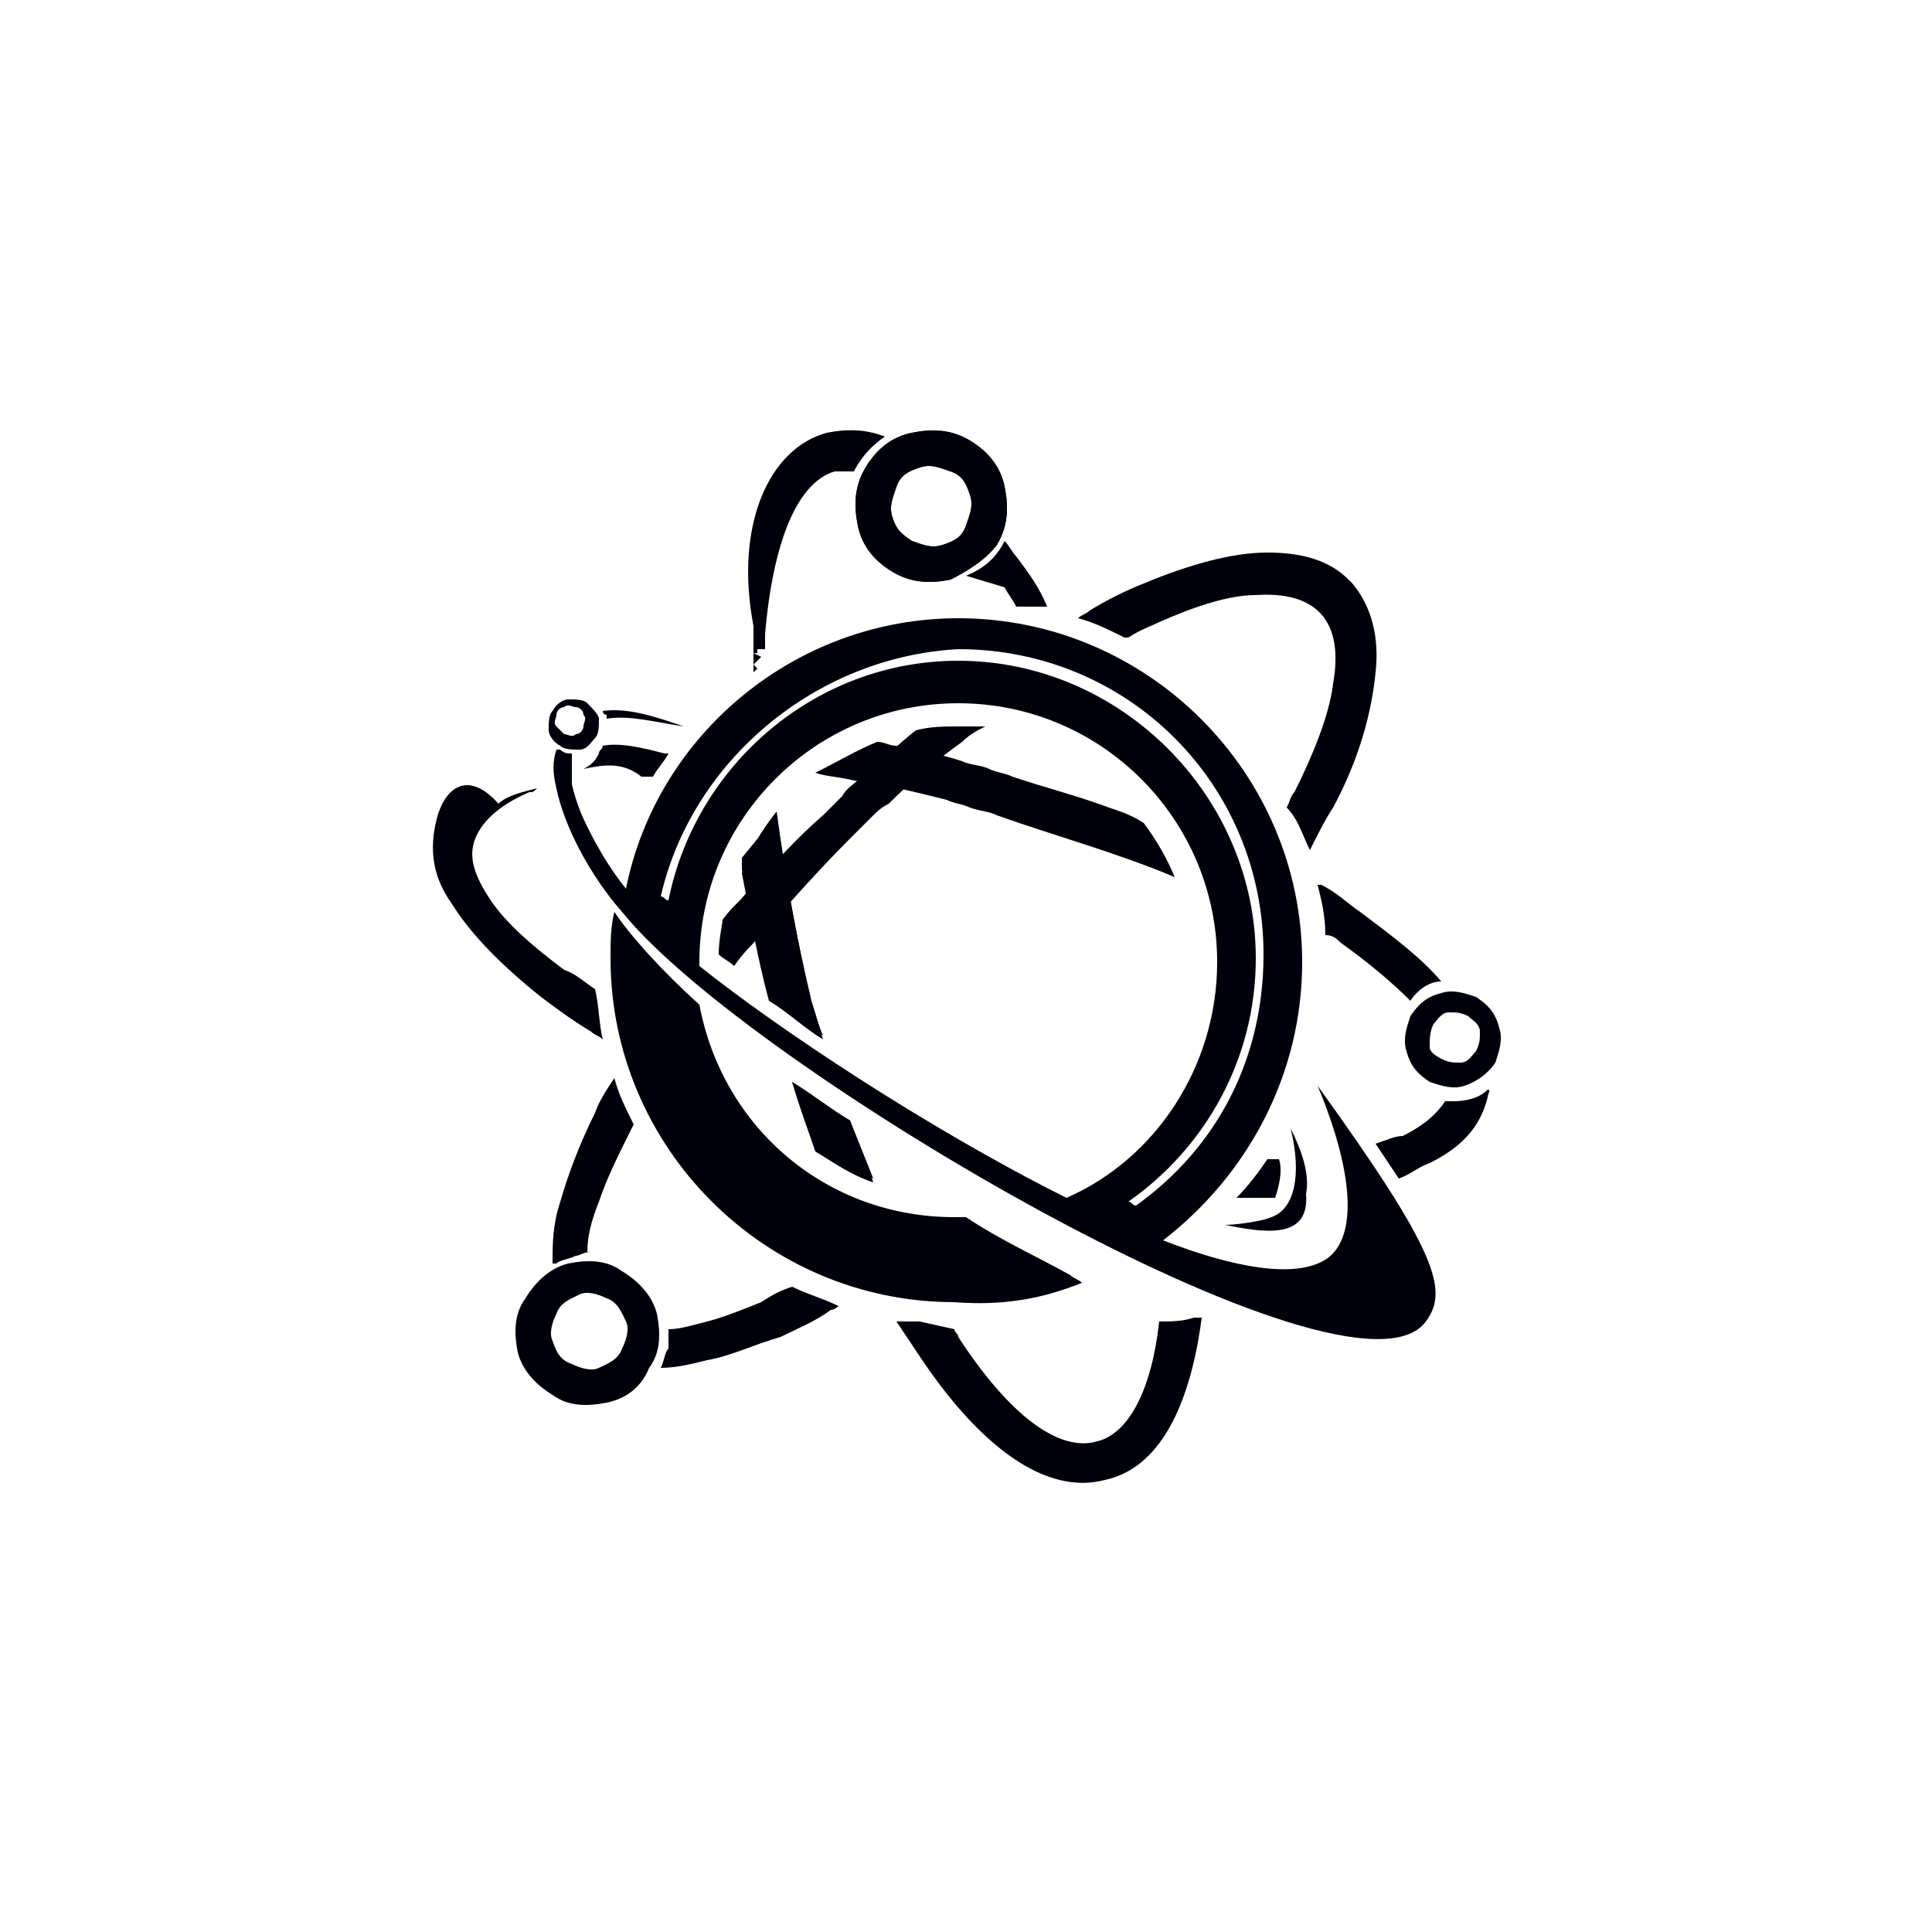
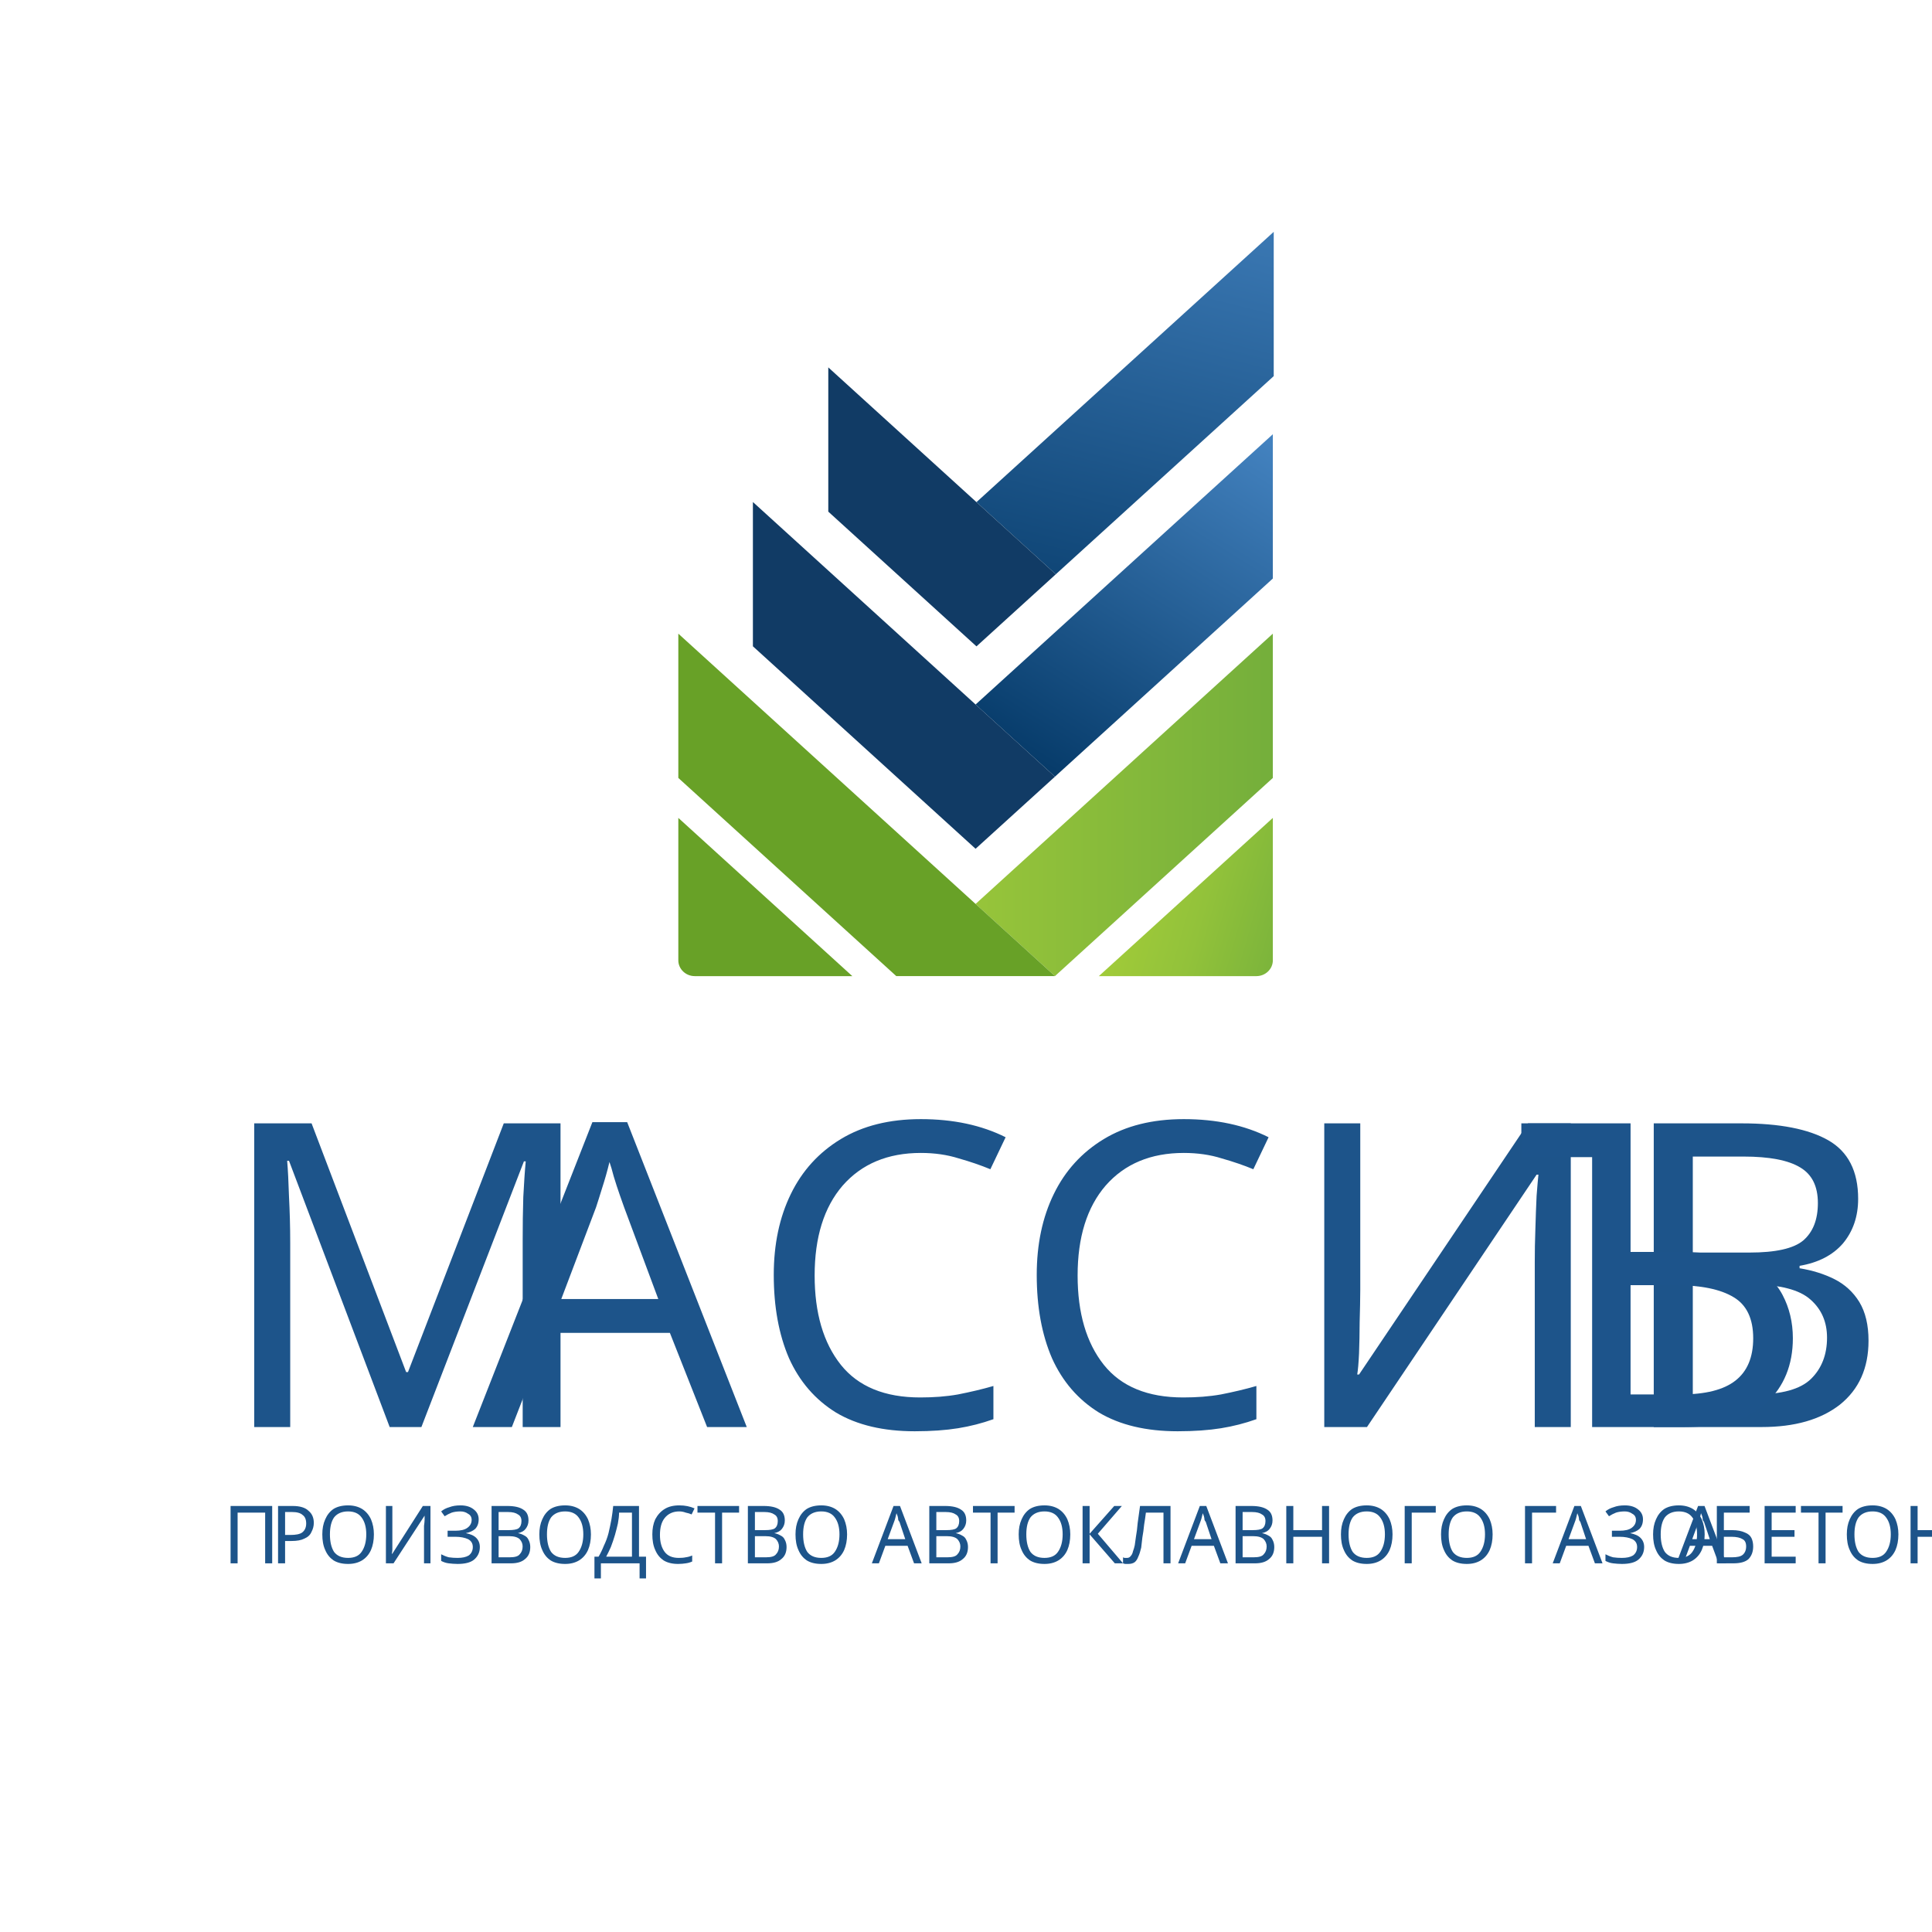
- <svg xmlns="http://www.w3.org/2000/svg" version="1.1" id="Layer_1" x="0px" y="0px" viewBox="0 0 50 50" enable-background="new 0 0 50 50" xml:space="preserve">
-   <g>
-     <g>
-       <path fill="#00000B" d="M11.3,21.2L11.3,21.2c-0.2,0.8-0.1,1.5,0.4,2.2c0.5,0.8,1.3,1.6,2.3,2.4c0.4,0.3,0.8,0.6,1.3,0.9    c0.1,0.1,0.2,0.1,0.3,0.2c-0.1-0.4-0.1-0.9-0.2-1.3l0,0c-0.3-0.2-0.5-0.4-0.8-0.5c-0.8-0.6-1.5-1.2-1.9-1.8    c-0.4-0.6-0.6-1.1-0.4-1.6l0,0v0l0,0c0.2-0.5,0.7-0.9,1.4-1.2c0.1,0,0.1,0,0.2-0.1l0,0v0l0,0l0,0l0,0l0,0v0l0,0v0l0,0l0,0l0,0l0,0    l0,0l0,0v0l0,0v0l0,0l0,0l0,0l0,0v0l0,0v0l0,0l0,0l0,0l0,0l0,0l0,0v0l0,0v0l0,0l0,0l0,0l0,0v0l0,0v0l0,0l0,0l0,0l0,0l0,0l0,0v0    l0,0v0l0,0l0,0l0,0l0,0v0l0,0v0l0,0l0,0l0,0l0,0l0,0l0,0v0l0,0l0,0l0,0l0,0l0,0l0,0v0l0,0v0l0,0l0,0l0,0l0,0l0,0l0,0v0l0,0l0,0    l0,0l0,0l0,0l0,0l0,0l0,0v0l0,0l0,0l0,0l0,0l0,0l0,0v0l0,0v0l0,0l0,0l0,0l0,0l0,0v0l0,0l0,0l0,0l0,0l0,0l0,0v0l0,0l0,0    c-0.4,0.1-0.8,0.2-1,0.4C12.1,19.9,11.5,20.4,11.3,21.2L11.3,21.2L11.3,21.2z M15.1,19.9L15.1,19.9L15.1,19.9L15.1,19.9L15.1,19.9    L15.1,19.9L15.1,19.9L15.1,19.9L15.1,19.9L15.1,19.9L15.1,19.9L15.1,19.9L15.1,19.9L15.1,19.9L15.1,19.9L15.1,19.9L15.1,19.9    L15.1,19.9L15.1,19.9L15.1,19.9L15.1,19.9L15.1,19.9L15.1,19.9L15.1,19.9L15.1,19.9L15.1,19.9L15.1,19.9L15.1,19.9L15.1,19.9    L15.1,19.9L15.1,19.9L15.1,19.9L15.1,19.9L15.1,19.9L15.1,19.9L15.1,19.9L15.1,19.9L15.1,19.9L15.1,19.9L15.1,19.9L15.1,19.9    L15.1,19.9L15.1,19.9L15.1,19.9L15.1,19.9c0.2-0.1,0.3-0.2,0.4-0.4c0-0.1,0.1-0.1,0.1-0.2c0.5-0.1,1.2,0.1,1.6,0.2h0.1    c-0.1,0.2-0.3,0.4-0.4,0.6c-0.1,0-0.2,0-0.3,0C16.1,19.7,15.6,19.8,15.1,19.9z" />
-       <path fill="#00000B" d="M17.1,35.4c0.4,0,0.8-0.1,1.2-0.2c0.6-0.1,1.2-0.4,1.9-0.6c0.4-0.2,0.9-0.4,1.3-0.7c0.1,0,0.2-0.1,0.2-0.1    c-0.4-0.2-0.8-0.3-1.2-0.5c-0.3,0.1-0.5,0.2-0.8,0.4l0,0c-0.5,0.2-1,0.4-1.4,0.5c-0.4,0.1-0.7,0.2-1,0.2c0,0.2,0,0.3,0,0.5    C17.2,35,17.2,35.2,17.1,35.4L17.1,35.4z M15.2,32.4c0-0.4,0.1-0.8,0.3-1.3c0.2-0.6,0.5-1.2,0.8-1.8l0.1-0.2    c-0.2-0.4-0.4-0.8-0.5-1.2c-0.2,0.3-0.4,0.6-0.5,0.9c-0.4,0.8-0.7,1.6-0.9,2.3c-0.2,0.6-0.2,1.1-0.2,1.6c0,0,0.1,0,0.1,0    c0.1-0.1,0.3-0.1,0.5-0.2l0,0c0.1,0,0.2-0.1,0.4-0.1C15.1,32.4,15.2,32.4,15.2,32.4L15.2,32.4z M33.9,22L33.9,22    c0.2-0.4,0.4-0.8,0.6-1.1c0.7-1.3,1-2.5,1.1-3.5c0.1-0.9-0.1-1.7-0.6-2.3l0,0L34.9,15c-0.5-0.5-1.2-0.7-2.1-0.7    c-0.9,0-2,0.3-3.2,0.8c-0.5,0.2-0.9,0.4-1.4,0.7c-0.1,0.1-0.2,0.1-0.3,0.2c0.4,0.1,0.8,0.3,1.2,0.5l0.1,0c0.3-0.2,0.6-0.3,0.8-0.4    l0,0c0.9-0.4,1.8-0.7,2.5-0.7c1.5-0.1,2.3,0.6,2,2.3c-0.1,0.8-0.5,1.8-1,2.8c-0.1,0.1-0.1,0.2-0.2,0.4    C33.6,21.2,33.7,21.6,33.9,22L33.9,22z M23.7,18.9L23.7,18.9c-0.5,0.4-0.9,0.8-1.4,1.2c-0.2,0.2-0.4,0.3-0.5,0.5    c-0.2,0.2-0.3,0.3-0.5,0.5c-0.7,0.6-1.3,1.3-1.9,1.9c-0.3,0.4-0.4,0.4-0.7,0.8l0,0l0,0l0,0c0,0.1-0.1,0.5-0.1,0.9v0    c0.1,0.1,0.3,0.2,0.4,0.3c0.2-0.3,0.5-0.6,0.7-0.8c0.7-0.8,1.5-1.7,2.3-2.5c0.2-0.2,0.3-0.3,0.5-0.5c0.2-0.2,0.3-0.3,0.5-0.4    c0.6-0.6,1.2-1.1,1.9-1.6c0.2-0.2,0.4-0.3,0.6-0.4c-0.2,0-0.4,0-0.6,0C24.4,18.8,24.1,18.8,23.7,18.9z" />
-       <path fill="#00000B" d="M22.7,19.2c0.2,0,0.3,0.1,0.5,0.1c0.5,0.1,1.1,0.2,1.7,0.4c0.2,0.1,0.5,0.1,0.7,0.2    c0.2,0.1,0.4,0.1,0.6,0.2c0.9,0.3,1.7,0.5,2.5,0.8c0.3,0.1,0.6,0.2,0.9,0.4c0.3,0.4,0.6,0.9,0.8,1.4c-1.4-0.6-3.2-1.1-4.6-1.6    c-0.2-0.1-0.4-0.1-0.7-0.2c-0.2-0.1-0.4-0.1-0.6-0.2c-0.8-0.2-1.6-0.4-2.4-0.5c-0.4-0.1-0.7-0.1-1-0.2    C21.7,19.7,22.2,19.4,22.7,19.2z" />
-       <path fill="#00000B" d="M14.8,35.3c0.2,0.1,0.5,0.2,0.7,0.1c0.2-0.1,0.5-0.2,0.6-0.5c0.1-0.2,0.2-0.5,0.1-0.7    c-0.1-0.2-0.2-0.5-0.5-0.6c-0.2-0.1-0.5-0.2-0.7-0.1s-0.5,0.2-0.6,0.5c-0.1,0.2-0.2,0.5-0.1,0.7C14.4,35,14.5,35.2,14.8,35.3    L14.8,35.3z M15.7,36.3c-0.5,0.1-1,0.1-1.4-0.2c-0.5-0.3-0.8-0.7-0.9-1.1c-0.1-0.5-0.1-1,0.2-1.4c0.3-0.5,0.7-0.8,1.1-0.9    c0.5-0.1,1-0.1,1.4,0.2c0.5,0.3,0.8,0.7,0.9,1.1c0.1,0.5,0.1,1-0.2,1.4C16.6,35.9,16.2,36.2,15.7,36.3z" />
-       <path fill="#00000B" d="M20.1,21c-0.4,0.5-0.7,1-0.9,1.6c0.2,1,0.4,2.2,0.7,3.3l0,0c0.5,0.3,0.9,0.7,1.4,1    c-0.1-0.3-0.2-0.6-0.3-0.9C20.6,24.2,20.3,22.5,20.1,21L20.1,21z M21.1,29.6c0.5,0.4,1,0.7,1.5,0.9c-0.2-0.5-0.4-1-0.6-1.5    c-0.5-0.3-1-0.7-1.5-1C20.7,28.6,20.9,29.1,21.1,29.6z" />
-       <path fill="#00000B" d="M21.4,11.2c0.5-0.1,1-0.1,1.5,0.1c-0.3,0.2-0.6,0.5-0.8,0.9c-0.2,0-0.3,0-0.5,0c-1,0.3-1.6,1.9-1.8,4.2    c0,0.1,0,0.2,0,0.4h0l0,0h0h0l-0.1,0h0l0,0l-0.1,0h0h0l0,0.1h0h0h0h0l0,0h0l0,0h0h0h0h0l-0.1,0h0h0l0.2,0.1h0h0l-0.1,0.1h0h0h0h0    h0l-0.1,0.1h0l0.1,0.1l0,0h0h0l-0.1,0.1h0c0-0.4,0-0.8,0-1.2C19,13.6,19.9,11.6,21.4,11.2L21.4,11.2z M20.1,21.1    c0.2,1.5,0.5,3.1,0.9,4.8c0.1,0.3,0.2,0.7,0.3,0.9c-0.5-0.3-0.9-0.7-1.4-1l0,0c-0.3-1.1-0.5-2.2-0.7-3.3l0,0l0,0v0v0v0l0,0l0,0    l0-0.1v0v0l0,0l0,0v0v0v0l0,0v0v0v0l0,0l0,0v0v0v0v0l0,0v0v0v0l0,0l0,0l0,0v0v0v0l0-0.1l0,0l0,0l0,0v0v0v0l0,0l0,0v0v0v0l0-0.1    l0,0l0,0v0v0v0l0,0v0l0,0l0,0l0,0l0,0L20.1,21.1L20.1,21.1L20.1,21.1z M22,29c0.2,0.6,0.4,1,0.6,1.6c-0.6-0.2-1-0.5-1.5-0.8    c-0.2-0.6-0.4-1.1-0.6-1.8C21,28.4,21.5,28.7,22,29L22,29z M24.7,34.4c0,0.1,0.1,0.1,0.1,0.2c1.3,2,2.6,3,3.6,2.7    c0.8-0.2,1.4-1.3,1.6-3.1c0.3,0,0.6,0,0.9-0.1c0.1,0,0.1,0,0.2,0c-0.3,2.3-1.1,3.9-2.5,4.2c-1.5,0.4-3.2-0.8-4.8-3.2    c-0.2-0.3-0.4-0.6-0.6-0.9h0l0,0l0,0l0,0l0,0l0,0l0,0l0,0l0,0l0,0l0,0l0,0l0.1,0l0,0l0,0l0,0l0,0l0,0h0h0l0,0l0,0l0,0l0,0l0,0l0,0    c0.1,0,0.1,0,0.2,0l0,0l0,0l0,0l0,0l0,0l0,0l0,0h0h0h0l0,0l0,0l0,0l0,0l0,0l0,0h0.1l0,0l0,0l0,0l0,0l0,0l0,0l0,0l0,0l0,0l0,0l0,0    l0,0h0h0h0h0h0.1h0h0h0h0h0l0,0h0.1h0h0h0L24.7,34.4L24.7,34.4L24.7,34.4L24.7,34.4z M26,14c0.1,0.1,0.2,0.3,0.3,0.4    c0.3,0.4,0.6,0.8,0.8,1.3l-0.1,0h0l-0.1,0h0l-0.1,0h0h-0.1h0h0l-0.1,0h0h0h0h0h0h0h-0.1l0,0l0,0h0h0h0h0h0l-0.1,0h0h0h0h0h0l0,0    h-0.1h0h0h0h0h0h0c-0.1-0.2-0.2-0.3-0.3-0.5L25,14.9C25.5,14.7,25.8,14.4,26,14z" />
-       <path fill="#00000B" d="M23.6,14c0.3,0.1,0.5,0.2,0.8,0.1c0.3-0.1,0.5-0.2,0.6-0.5c0.1-0.3,0.2-0.5,0.1-0.8    c-0.1-0.3-0.2-0.5-0.5-0.6c-0.3-0.1-0.5-0.2-0.8-0.1s-0.5,0.2-0.6,0.5c-0.1,0.3-0.2,0.5-0.1,0.8S23.3,13.8,23.6,14L23.6,14z     M24.6,15c-0.5,0.1-1,0.1-1.5-0.2c-0.5-0.3-0.8-0.7-0.9-1.2c-0.1-0.5-0.1-1,0.2-1.5c0.3-0.5,0.7-0.8,1.2-0.9    c0.5-0.1,1-0.1,1.5,0.2c0.5,0.3,0.8,0.7,0.9,1.2c0.1,0.5,0.1,1-0.2,1.5C25.5,14.5,25,14.8,24.6,15z" />
-       <path fill="#00000B" d="M23.6,14c0.3,0.1,0.5,0.2,0.8,0.1c0.3-0.1,0.5-0.2,0.6-0.5c0.1-0.3,0.2-0.5,0.1-0.8    c-0.1-0.3-0.2-0.5-0.5-0.6c-0.3-0.1-0.5-0.2-0.8-0.1s-0.5,0.2-0.6,0.5c-0.1,0.3-0.2,0.5-0.1,0.8S23.3,13.8,23.6,14L23.6,14z     M24.6,15c-0.5,0.1-1,0.1-1.5-0.2c-0.5-0.3-0.8-0.7-0.9-1.2c-0.1-0.5-0.1-1,0.2-1.5c0.3-0.5,0.7-0.8,1.2-0.9    c0.5-0.1,1-0.1,1.5,0.2c0.5,0.3,0.8,0.7,0.9,1.2c0.1,0.5,0.1,1-0.2,1.5C25.5,14.5,25,14.8,24.6,15z" />
-       <path fill="#00000B" d="M38.5,28.4L38.5,28.4c-0.2,0.8-0.7,1.3-1.5,1.7c-0.3,0.1-0.5,0.3-0.8,0.4c-0.2-0.3-0.4-0.6-0.6-0.9    c0.3-0.1,0.5-0.2,0.7-0.2c0.6-0.3,0.9-0.6,1.1-0.9c0.1,0,0.1,0,0.2,0c0.4,0,0.7-0.1,0.9-0.3C38.6,28.2,38.5,28.3,38.5,28.4    L38.5,28.4L38.5,28.4z M36.5,25.9c-0.5-0.5-1.1-1-1.8-1.5c-0.1-0.1-0.2-0.2-0.4-0.2c0-0.5-0.1-0.9-0.2-1.3l0.1,0    c0.4,0.2,0.7,0.5,1,0.7c0.8,0.6,1.6,1.2,2.1,1.8C37,25.4,36.7,25.6,36.5,25.9L36.5,25.9z M33,31c-0.2,0-0.5,0-0.8,0h-0.2    c0.3-0.3,0.6-0.7,0.8-1c0.1,0,0.2,0,0.3,0C33.2,30.3,33.1,30.7,33,31z" />
-       <path fill="#00000B" d="M33.4,29.2c0.3,1.2,0.1,2.1-0.5,2.3c-0.2,0.1-0.9,0.2-1.2,0.2c1,0.2,2.2,0.4,2.1-0.8    C33.9,30.4,33.7,29.8,33.4,29.2z" />
-       <path fill="#00000B" d="M37.3,27.4c0.2,0.1,0.3,0.1,0.5,0.1s0.3-0.2,0.4-0.3c0.1-0.2,0.1-0.3,0.1-0.5c0-0.2-0.2-0.3-0.3-0.4    c-0.2-0.1-0.3-0.1-0.5-0.1s-0.3,0.2-0.4,0.3C37,26.7,37,26.9,37,27.1C37,27.2,37.1,27.3,37.3,27.4L37.3,27.4z M37.9,28.1    c-0.3,0.1-0.6,0-0.9-0.1c-0.3-0.2-0.5-0.4-0.6-0.8c-0.1-0.3,0-0.6,0.1-0.9c0.2-0.3,0.4-0.5,0.8-0.6c0.3-0.1,0.6,0,0.9,0.1    c0.3,0.2,0.5,0.4,0.6,0.8c0.1,0.3,0,0.6-0.1,0.9C38.5,27.8,38.2,28,37.9,28.1z" />
-       <g>
-         <path fill="#00000B" d="M14.6,19c0.1,0,0.2,0.1,0.3,0c0.1,0,0.2-0.1,0.2-0.2c0-0.1,0.1-0.2,0-0.3c0-0.1-0.1-0.2-0.2-0.2     c-0.1,0-0.2-0.1-0.3,0c-0.1,0-0.2,0.1-0.2,0.2c0,0.1-0.1,0.2,0,0.3C14.5,18.9,14.6,19,14.6,19L14.6,19z M15,19.4     c-0.2,0-0.4,0-0.5-0.1c-0.2-0.1-0.3-0.3-0.3-0.4c0-0.2,0-0.4,0.1-0.5c0.1-0.2,0.3-0.3,0.4-0.3c0.2,0,0.4,0,0.5,0.1     s0.3,0.3,0.3,0.4c0,0.2,0,0.4-0.1,0.5C15.3,19.2,15.2,19.4,15,19.4z" />
-         <path fill="#00000B" d="M24.8,16c4.9,0,8.9,4,8.9,8.9c0,2.9-1.4,5.5-3.6,7.2c1.8,0.7,3.4,1,4.2,0.5c0.8-0.5,0.8-2.1-0.2-4.5     c3.1,4.3,3.4,5.3,2.8,6.1c-1.9,2.6-17.6-6.6-20.8-10.6c-0.8-0.9-1.5-2.2-1.7-3.2c-0.1-0.4-0.1-0.7,0-1c0,0,0,0,0.1,0     c0.1,0.1,0.2,0.1,0.3,0.1c0,0.2,0,0.5,0,0.8c0.1,0.4,0.2,0.7,0.4,1.1c0.3,0.6,0.6,1.1,1,1.6C17,19,20.6,16,24.8,16L24.8,16z      M15.6,18.4c0,0,0,0.1,0.1,0.1c0,0,0,0,0,0.1c0.6-0.1,1.3,0.1,2,0.2C17.1,18.6,16.3,18.3,15.6,18.4L15.6,18.4z M27.6,31     c2.3-1,3.9-3.4,3.9-6.1c0-3.7-3-6.7-6.7-6.7s-6.7,3-6.7,6.7V25C20.1,26.6,24,29.2,27.6,31L27.6,31z M17.1,23.2     c0.1,0,0.1,0.1,0.2,0.1c0.7-3.5,3.8-6.2,7.5-6.2c4.2,0,7.7,3.5,7.7,7.7c0,2.6-1.3,4.9-3.3,6.3c0.1,0,0.1,0.1,0.2,0.1     c2.1-1.5,3.3-3.8,3.3-6.5c0-4.4-3.5-7.9-7.9-7.9C21.1,17,17.9,19.7,17.1,23.2L17.1,23.2z M25.2,32.8c-0.1-0.1-0.2-0.1-0.4-0.2     c-3.6,0-6.7-2.5-7.5-6c-0.1-0.1-0.2-0.2-0.3-0.3c0.7,3.7,3.9,6.5,7.8,6.5C25,32.8,25.1,32.8,25.2,32.8L25.2,32.8z M28,33.2     c-0.1-0.1-0.2-0.1-0.3-0.2c-0.9-0.5-1.8-0.9-2.7-1.5c-0.1,0-0.2,0-0.3,0c-3.3,0-6-2.3-6.6-5.5c-1-0.9-1.8-1.8-2.2-2.4     c-0.1,0.4-0.1,0.8-0.1,1.2c0,4.9,4,8.9,8.9,8.9C26,33.8,27,33.6,28,33.2z" />
-       </g>
-     </g>
-   </g>
+ <svg xmlns="http://www.w3.org/2000/svg" version="1.1" id="massive_builder" x="0px" y="0px" viewBox="0 0 50 50" enable-background="new 0 0 50 50" xml:space="preserve">
+   <text transform="matrix(0.9709 0 0 1 5.77002 40.45898)">
+     <tspan x="0" y="0" fill="#1D548A" font-family="'RobotoCondensed-Regular'" font-size="2.076px">П</tspan>
+     <tspan x="1.264" y="0" fill="#1D548A" font-family="'RobotoCondensed-Regular'" font-size="2.076px">РОИЗВОДСТВО АВТОКЛАВНОГО ГАЗОБЕТОН</tspan>
+     <tspan x="38.742" y="0" fill="#1D548B" font-family="'RobotoCondensed-Regular'" font-size="2.076px">A</tspan>
+   </text>
+   <text transform="matrix(1.0106 0 0 1 5.50537 36.93164)">
+     <tspan x="0" y="0" fill="#1D548A" font-family="'MachineCTT'" font-size="11.007px">М</tspan>
+     <tspan x="6.659" y="0" fill="#1D548A" font-family="'MachineCTT'" font-size="11.007px">АССИВ</tspan>
+     <tspan x="33.419" y="0" fill="#1D548B" font-family="'MachineCTT'" font-size="11.007px">Ъ</tspan>
+   </text>
+   <linearGradient id="mass_1" gradientUnits="userSpaceOnUse" x1="21.888" y1="20.83" x2="36.301" y2="20.83">
+     <stop offset="0" style="stop-color:#A6CE39" />
+     <stop offset="1" style="stop-color:#65A53C" />
+   </linearGradient>
+   <polygon fill-rule="evenodd" clip-rule="evenodd" fill="url(#mass_1)" points="32.941,16.399 25.248,23.394   27.302,25.261 32.941,20.133 " />
+   <linearGradient id="mass_2" gradientUnits="userSpaceOnUse" x1="27.397" y1="22.27" x2="34.974" y2="24.442">
+     <stop offset="0" style="stop-color:#A6CE39" />
+     <stop offset="0.228" style="stop-color:#A1CB39" />
+     <stop offset="0.5" style="stop-color:#92C23A" />
+     <stop offset="0.793" style="stop-color:#7AB33B" />
+     <stop offset="1" style="stop-color:#65A53C" />
+   </linearGradient>
+   <path fill-rule="evenodd" clip-rule="evenodd" fill="url(#mass_2)" d="M32.941,21.167l-4.503,4.095l0,0h4.078  c0.234,0,0.425-0.184,0.425-0.408V21.167z" />
+   <path fill-rule="evenodd" clip-rule="evenodd" fill="#68A127" d="M17.555,21.167l4.503,4.095l0,0h-4.078  c-0.234,0-0.425-0.184-0.425-0.408V21.167z" />
+   <polygon fill-rule="evenodd" clip-rule="evenodd" fill="#68A127" points="17.555,16.399 27.302,25.261 23.195,25.261   17.555,20.133 " />
+   <linearGradient id="mass_3" gradientUnits="userSpaceOnUse" x1="26.505" y1="20.748" x2="33.1" y2="10.193">
+     <stop offset="0" style="stop-color:#003461" />
+     <stop offset="0.099" style="stop-color:#083D6C" />
+     <stop offset="1" style="stop-color:#4A8AC9" />
+   </linearGradient>
+   <polygon fill-rule="evenodd" clip-rule="evenodd" fill="url(#mass_3)" points="32.941,11.238 25.248,18.233   27.302,20.1 32.941,14.972 " />
+   <linearGradient id="mass_4" gradientUnits="userSpaceOnUse" x1="27.315" y1="18.597" x2="31.48" y2="1.891">
+     <stop offset="0" style="stop-color:#003461" />
+     <stop offset="1" style="stop-color:#4A8AC9" />
+   </linearGradient>
+   <polygon fill-rule="evenodd" clip-rule="evenodd" fill="url(#mass_4)" points="32.964,6 25.271,12.995 27.324,14.862   32.964,9.734 " />
+   <polygon fill-rule="evenodd" clip-rule="evenodd" fill="#113B65" points="21.436,9.508 27.324,14.862 25.271,16.728   21.436,13.241 " />
+   <polygon fill-rule="evenodd" clip-rule="evenodd" fill="#113B65" points="19.485,12.992 27.302,20.1 25.248,21.966   19.485,16.726 " />
</svg>
